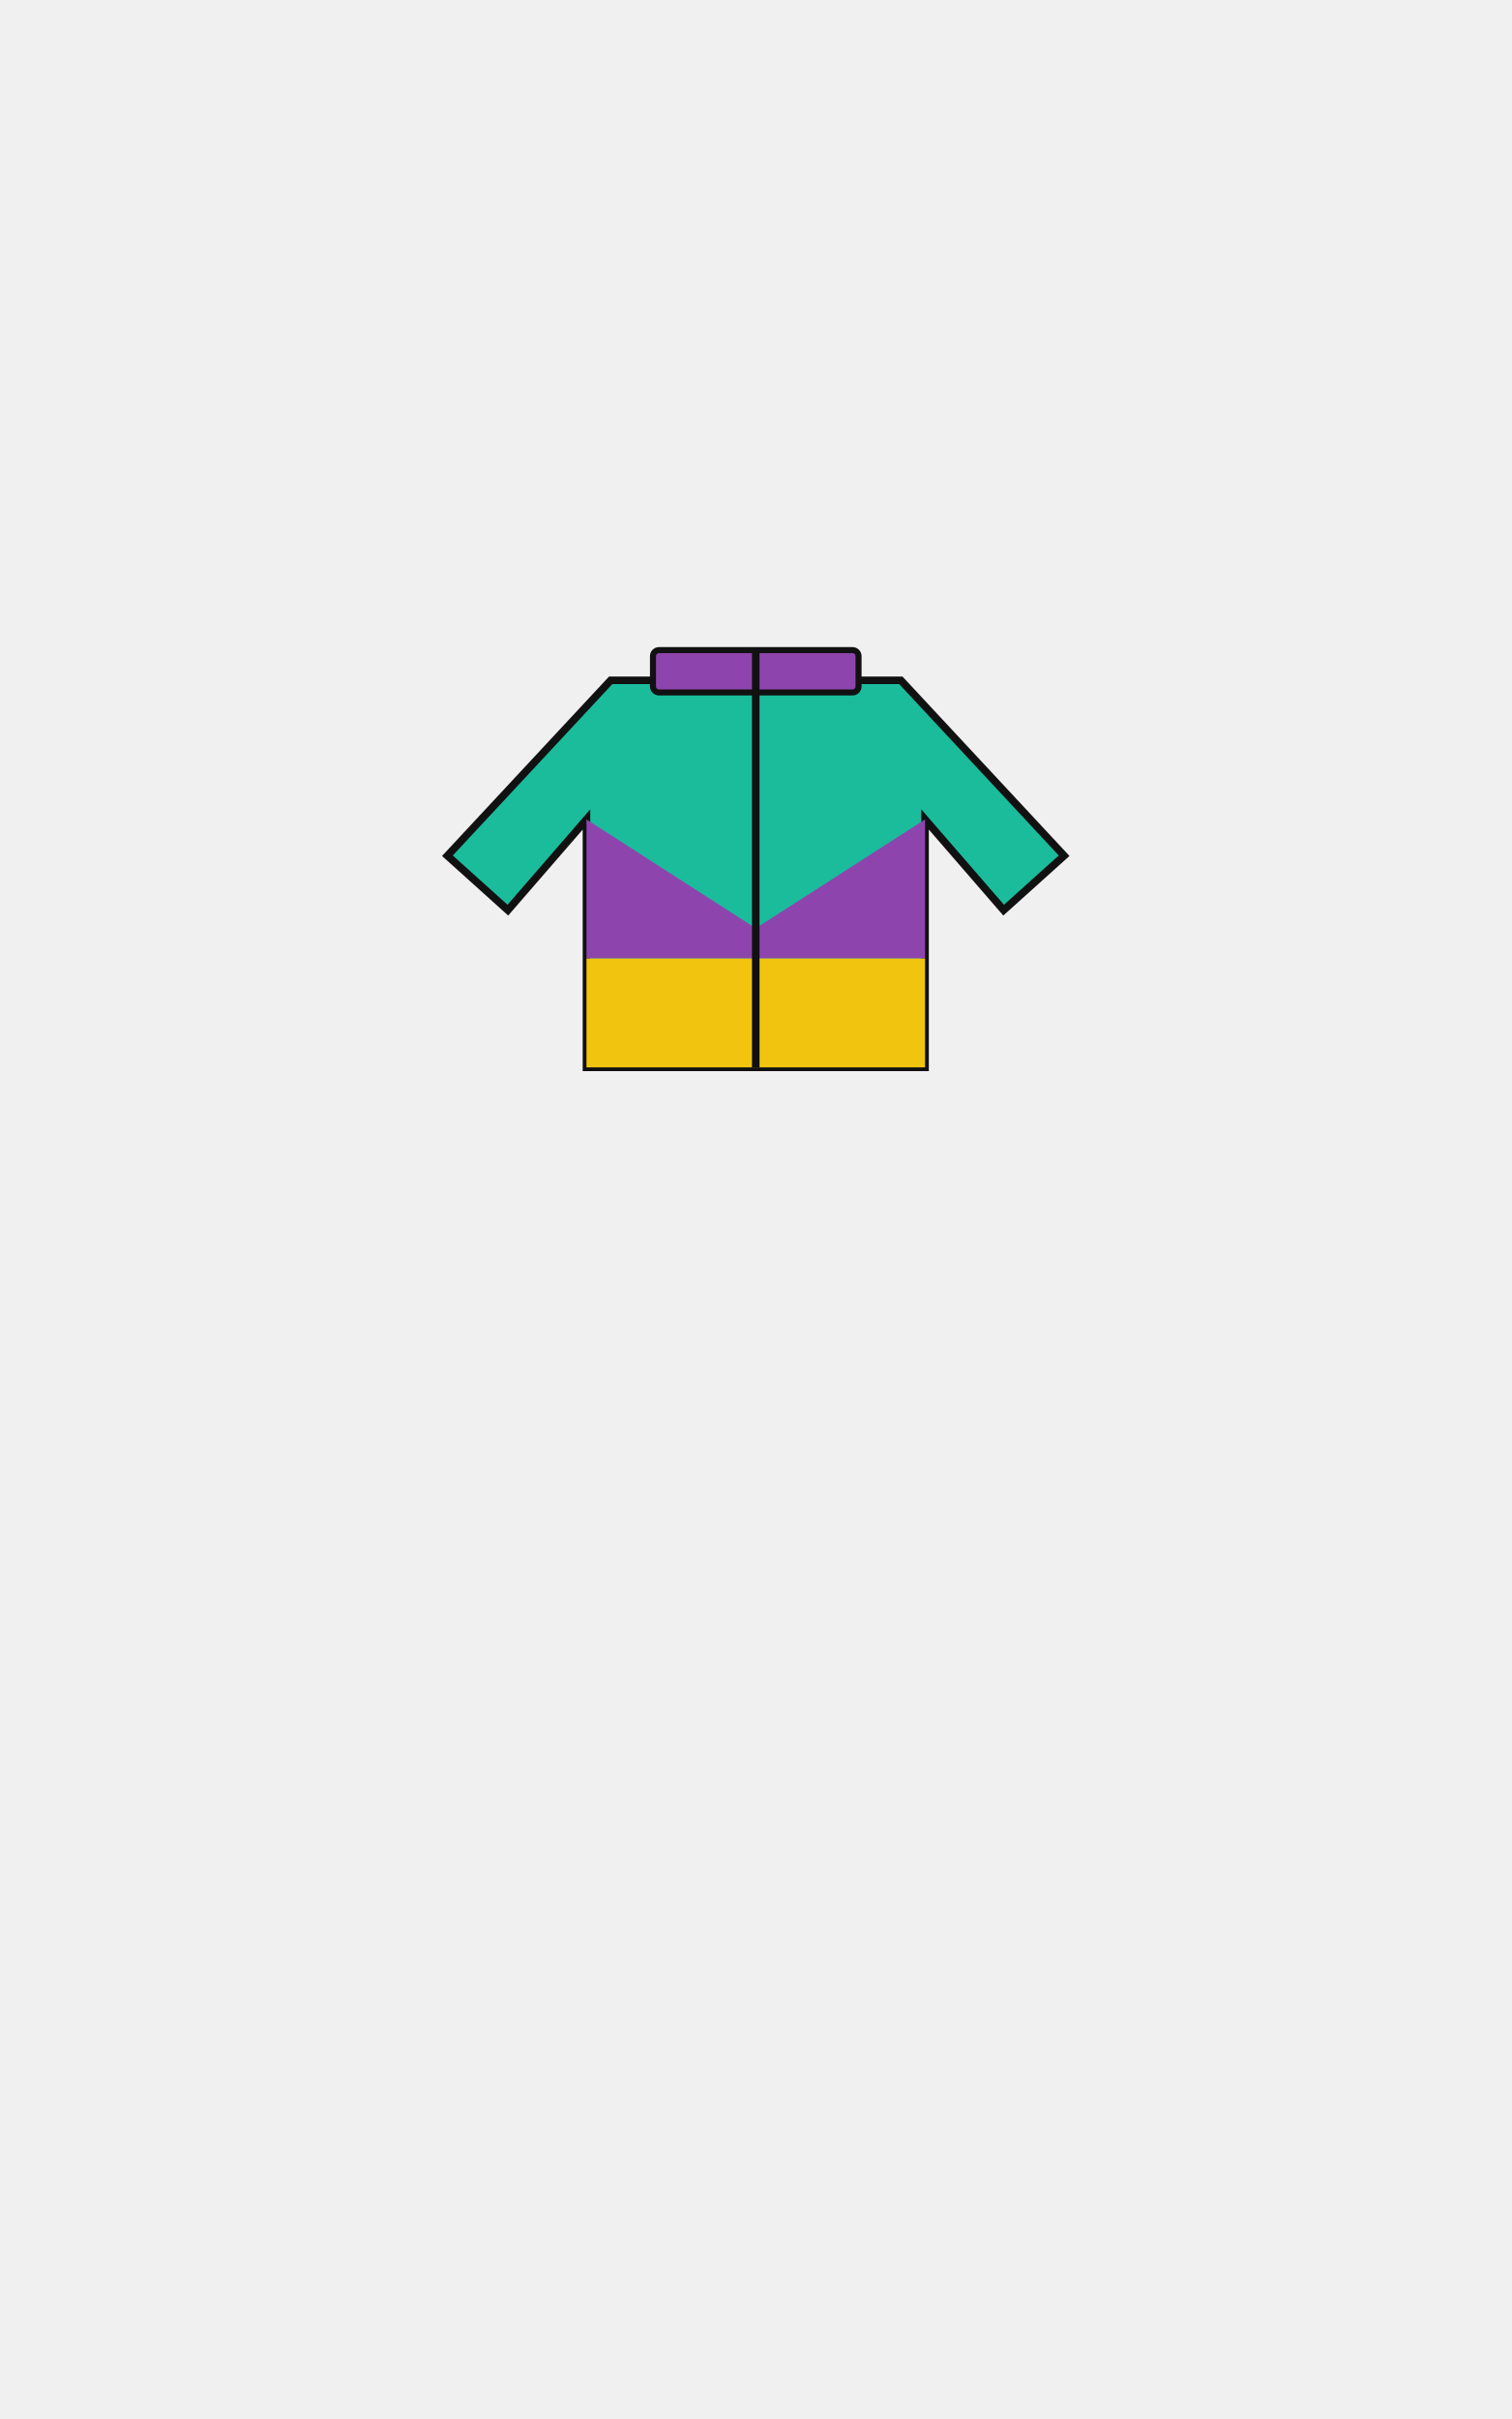
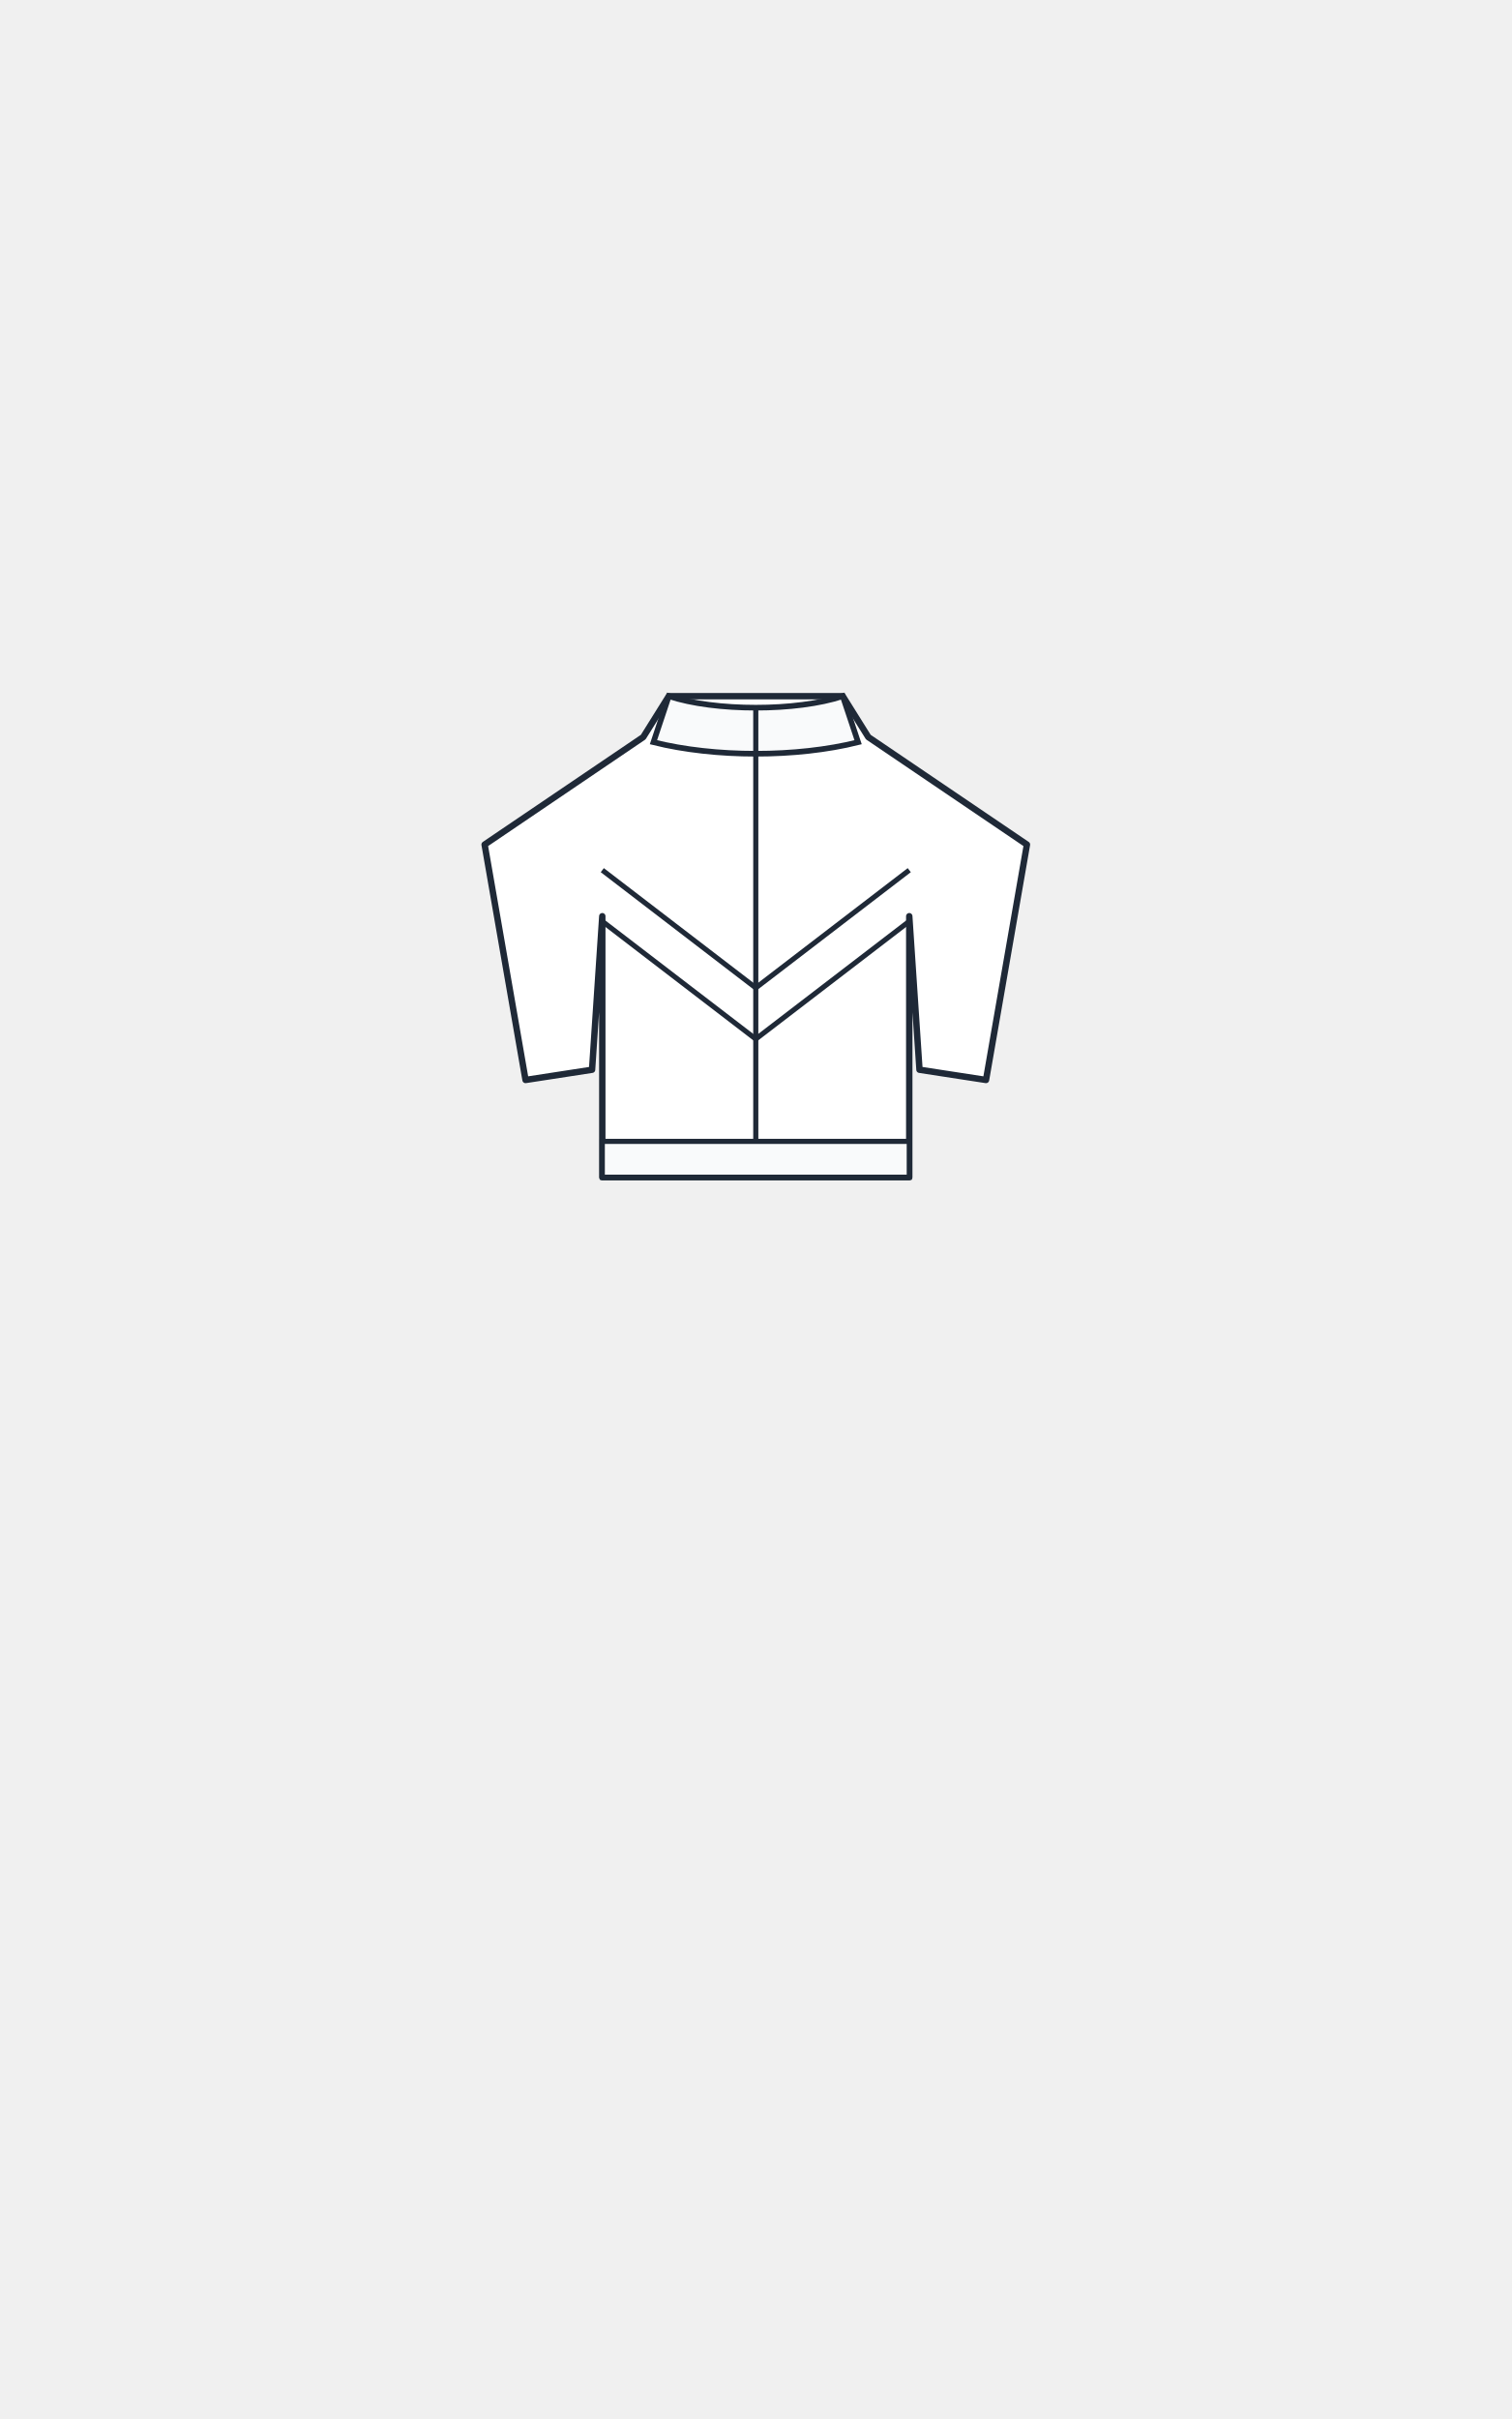
<svg xmlns="http://www.w3.org/2000/svg" viewBox="0 0 500 800" width="500" height="800">
-   <g id="normalized-garment-layer" transform="matrix(1 0 0 1 140 215)">
-     <path d="M62,10 L158,10 L212,68 L192,86 L166,56 L166,138 L54,138 L54,56 L28,86 L8,68 Z" fill="#1abc9c" stroke="#111111" stroke-width="2.5" />
-     <polygon points="54,56 110,92 166,56 166,102 54,102" fill="#8e44ad" />
-     <polygon points="54,102 166,102 166,138 54,138" fill="#f1c40f" />
-     <rect x="76" y="0" width="68" height="14" rx="2" fill="#8e44ad" stroke="#111111" stroke-width="2" />
-     <line x1="110" y1="0" x2="110" y2="138" stroke="#111111" stroke-width="2.5" />
+   <g id="normalized-garment-layer" transform="matrix(0.8462 0 0 0.8462 140 215)">
+     <path d="M96,18 L164,18 L174,34 L236,76 L220,168 L194,164 L190,104 L190,206 L70,206 L70,104 L66,164 L40,168 L24,76 L86,34 Z" fill="#ffffff" stroke="#1f2937" stroke-width="2.5" stroke-linejoin="round" />
+     <path d="M96,18 C114,24 146,24 164,18 L170,36 C146,42 114,42 90,36 Z" fill="#f9fafb" stroke="#1f2937" stroke-width="2.2" />
+     <line x1="130" y1="22" x2="130" y2="206" stroke="#1f2937" stroke-width="2" />
+     <path d="M70,86 L130,132 L190,86 M70,106 L130,152 L190,106" fill="none" stroke="#1f2937" stroke-width="2" />
+     <rect x="70" y="192" width="120" height="14" fill="#f9fafb" stroke="#1f2937" stroke-width="2" />
  </g>
</svg>
